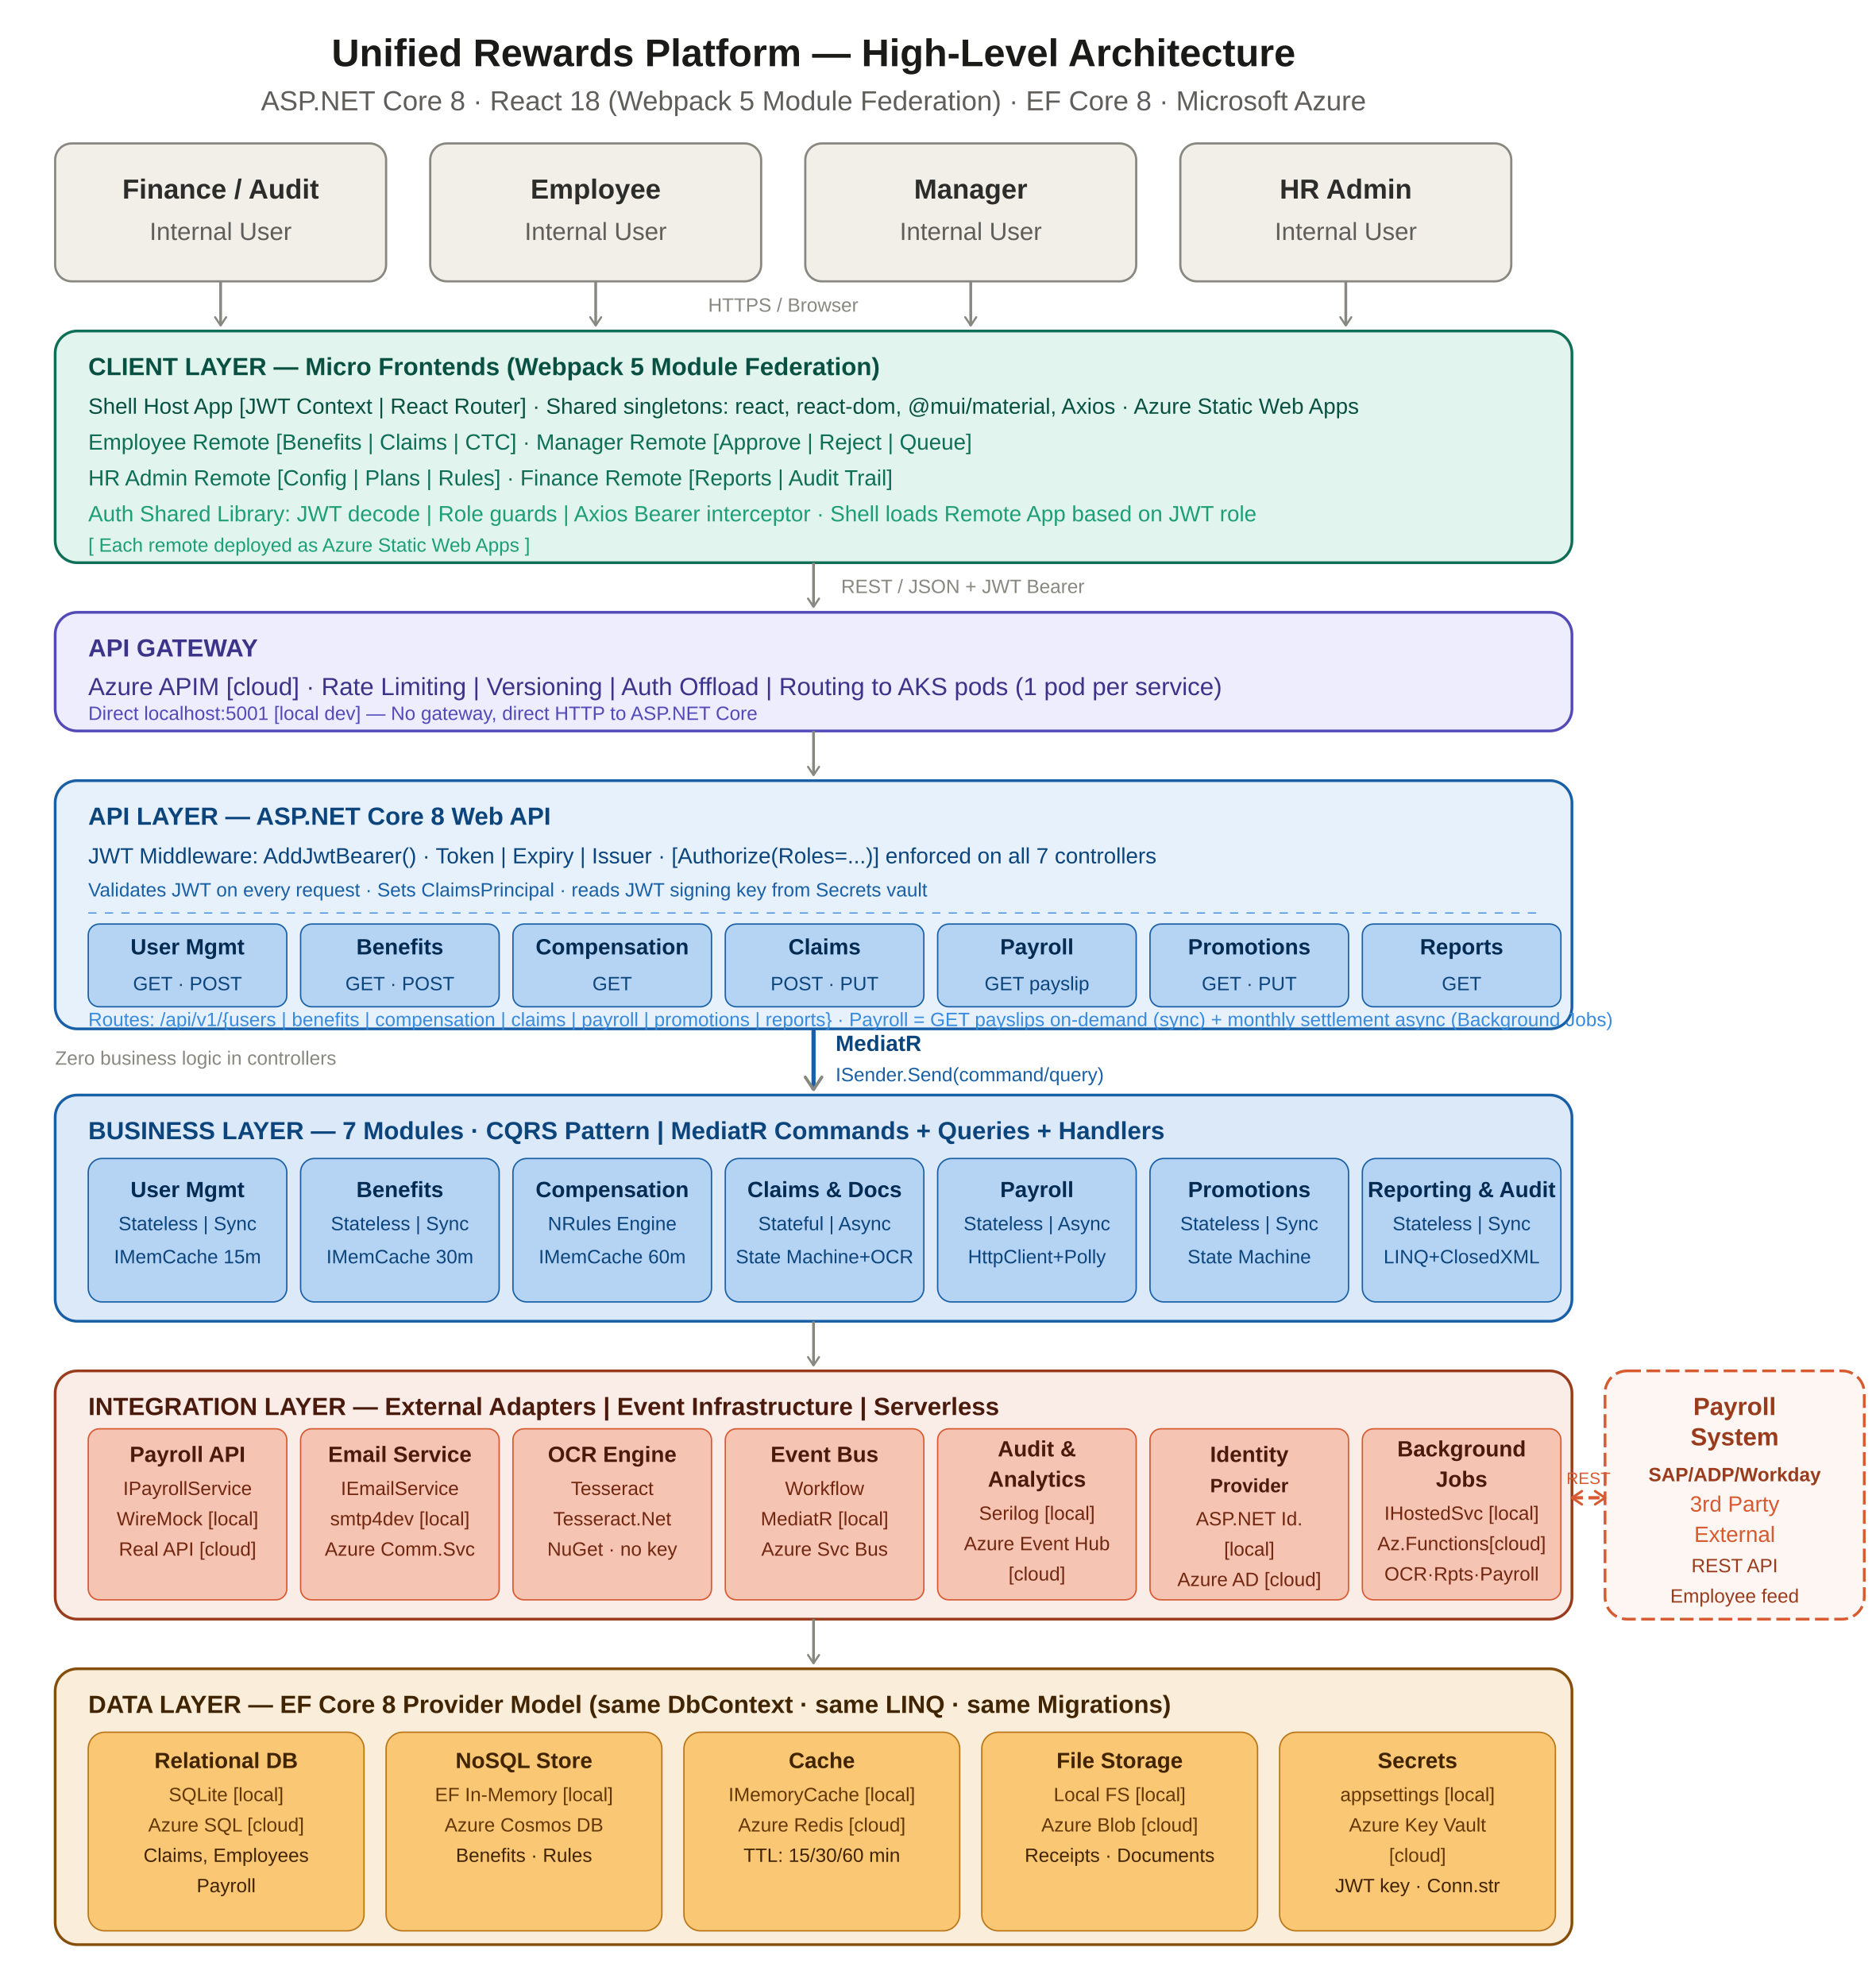
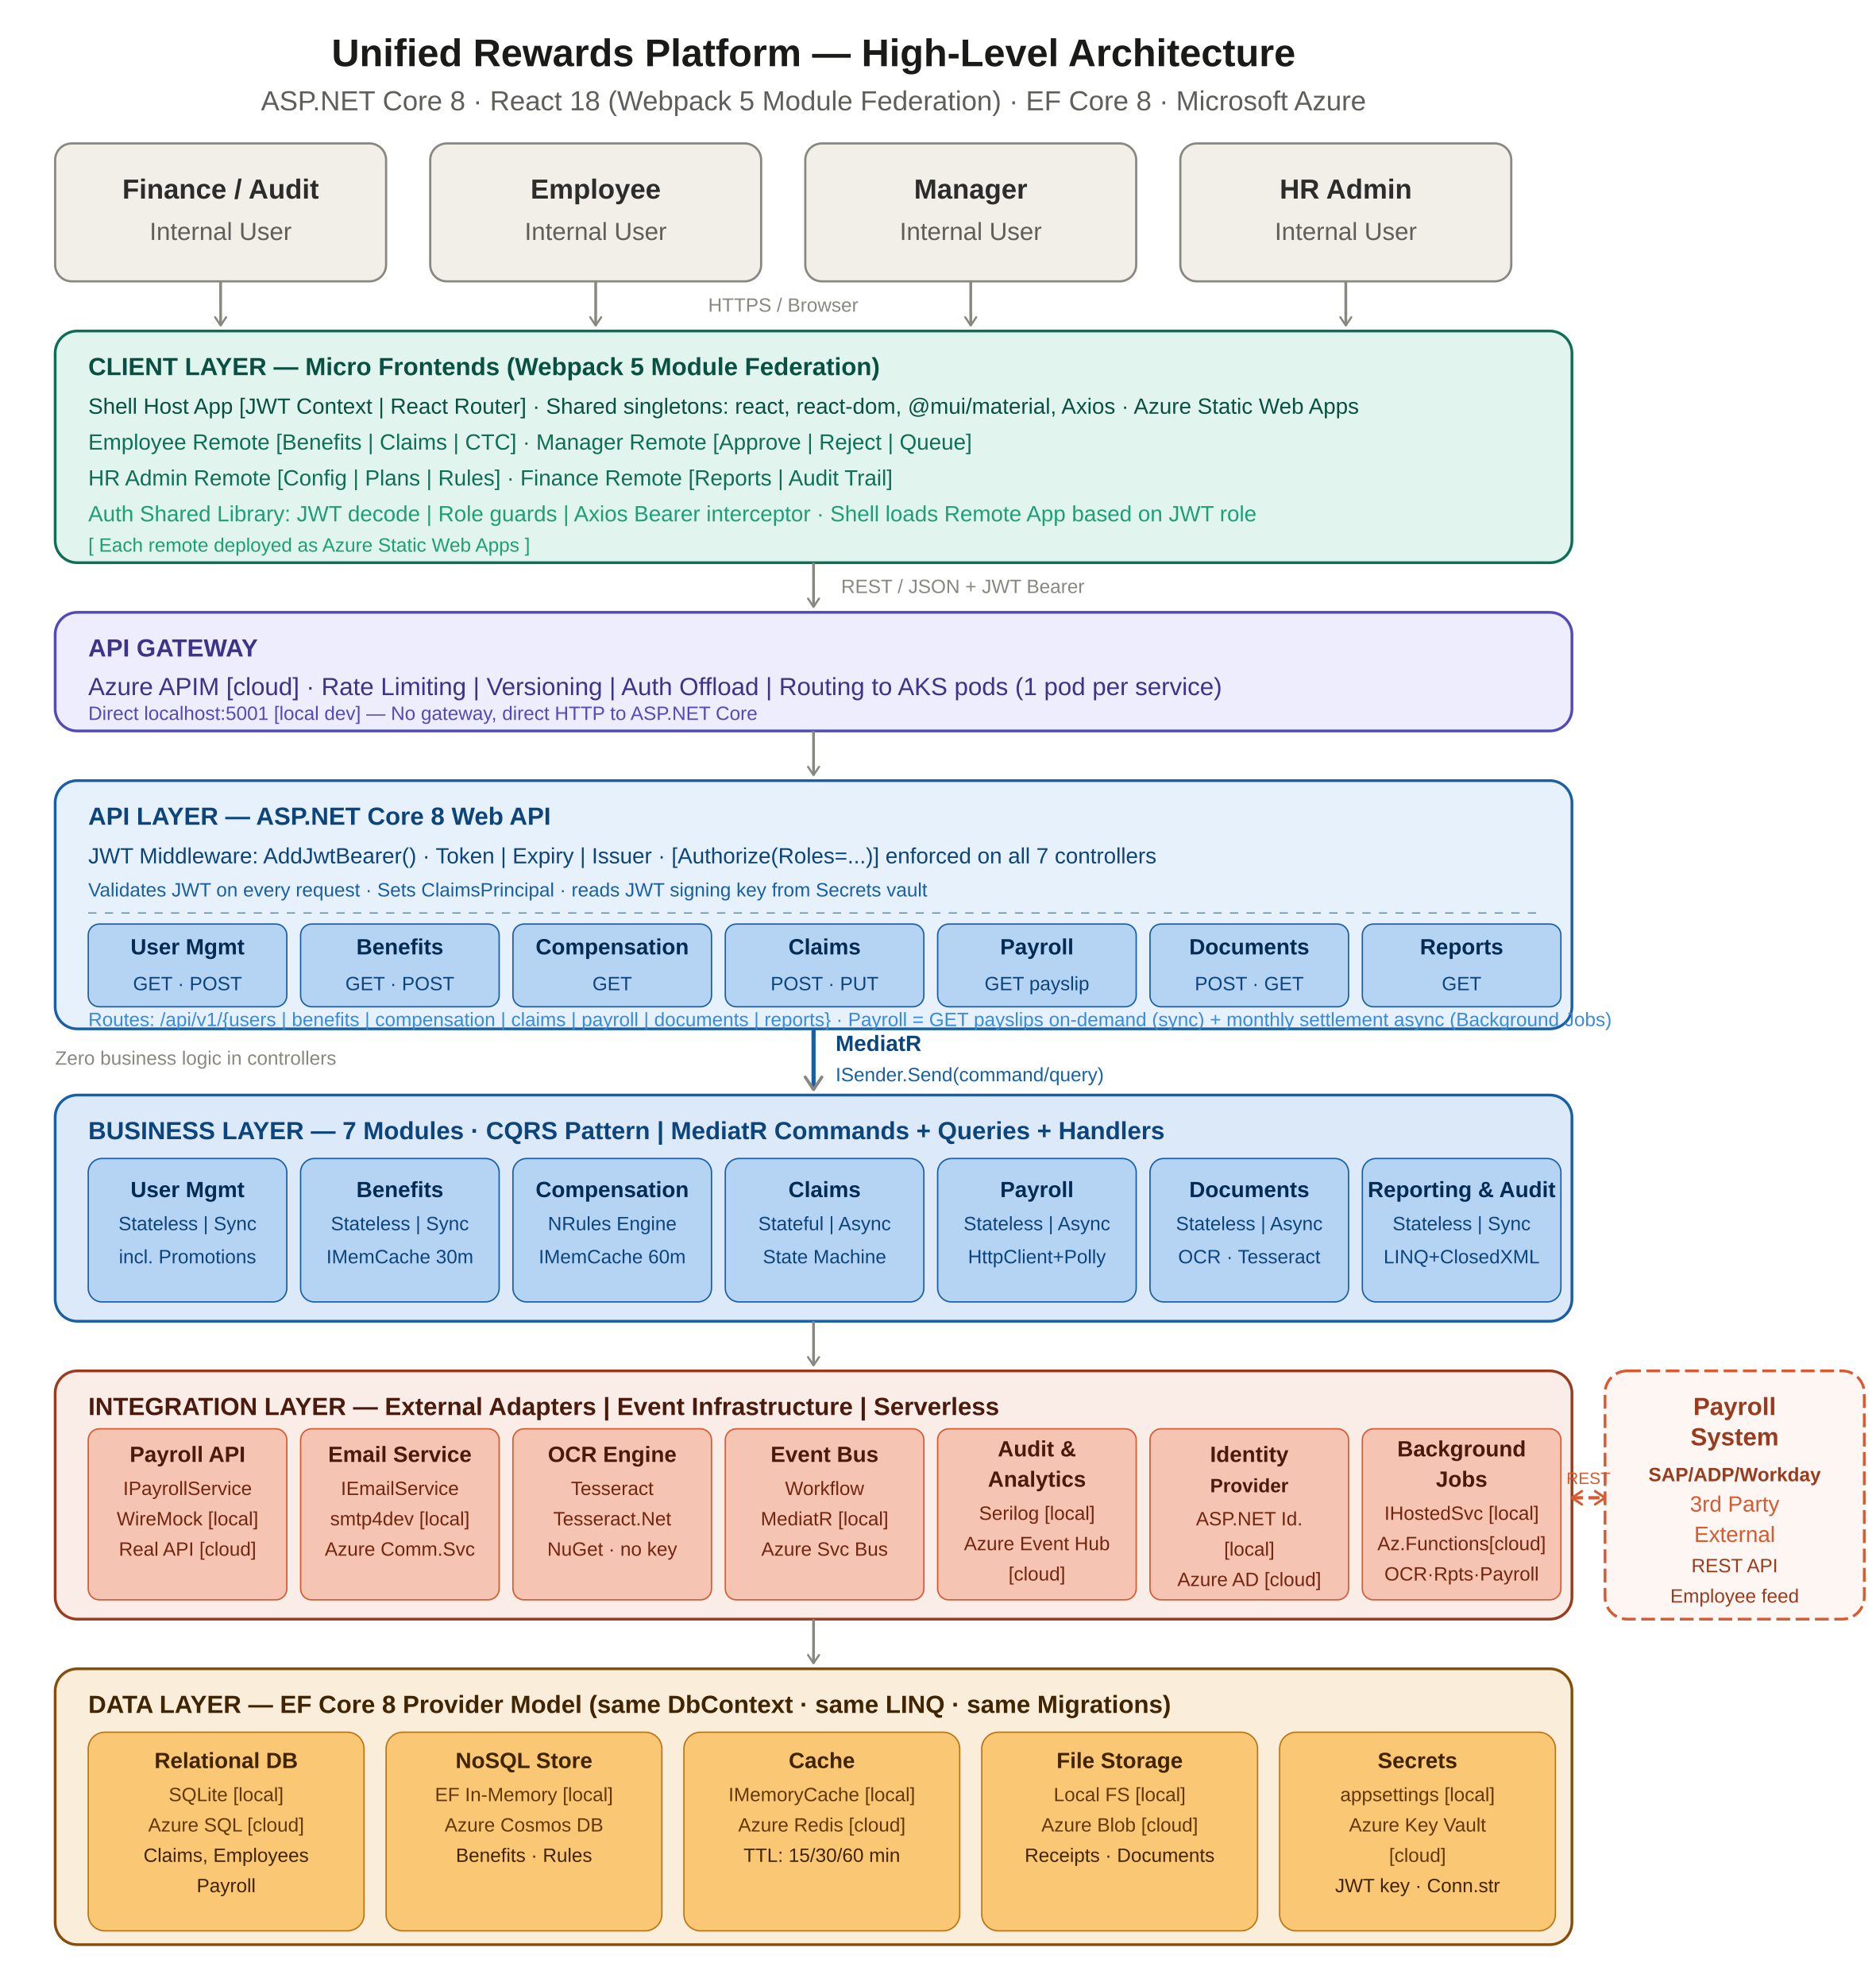
<svg xmlns="http://www.w3.org/2000/svg" width="680" height="720" viewBox="0 0 680 720" font-family="'Segoe UI', Arial, sans-serif">
  <defs>
    <marker id="arr" viewBox="0 0 10 10" refX="8" refY="5" markerWidth="5" markerHeight="5" orient="auto-start-reverse">
      <path d="M2 1L8 5L2 9" fill="none" stroke="#888780" stroke-width="1.5" stroke-linecap="round" stroke-linejoin="round" />
    </marker>
    <marker id="arrd" viewBox="0 0 10 10" refX="8" refY="5" markerWidth="5" markerHeight="5" orient="auto-start-reverse">
      <path d="M2 1L8 5L2 9" fill="none" stroke="#D85A30" stroke-width="1.5" stroke-linecap="round" stroke-linejoin="round" />
    </marker>
  </defs>
  <text x="295" y="24" text-anchor="middle" font-size="14" font-weight="700" fill="#1a1a18">Unified Rewards Platform — High-Level Architecture</text>
  <text x="295" y="40" text-anchor="middle" font-size="10" fill="#5F5E5A">ASP.NET Core 8  ·  React 18 (Webpack 5 Module Federation)  ·  EF Core 8  ·  Microsoft Azure</text>
  <rect x="20" y="52" width="120" height="50" rx="6" fill="#F1EFE8" stroke="#888780" stroke-width="0.8" />
  <text x="80" y="72" text-anchor="middle" font-size="10" font-weight="600" fill="#2C2C2A">Finance / Audit</text>
  <text x="80" y="87" text-anchor="middle" font-size="9" fill="#5F5E5A">Internal User</text>
  <rect x="156" y="52" width="120" height="50" rx="6" fill="#F1EFE8" stroke="#888780" stroke-width="0.8" />
  <text x="216" y="72" text-anchor="middle" font-size="10" font-weight="600" fill="#2C2C2A">Employee</text>
  <text x="216" y="87" text-anchor="middle" font-size="9" fill="#5F5E5A">Internal User</text>
  <rect x="292" y="52" width="120" height="50" rx="6" fill="#F1EFE8" stroke="#888780" stroke-width="0.8" />
  <text x="352" y="72" text-anchor="middle" font-size="10" font-weight="600" fill="#2C2C2A">Manager</text>
  <text x="352" y="87" text-anchor="middle" font-size="9" fill="#5F5E5A">Internal User</text>
  <rect x="428" y="52" width="120" height="50" rx="6" fill="#F1EFE8" stroke="#888780" stroke-width="0.8" />
  <text x="488" y="72" text-anchor="middle" font-size="10" font-weight="600" fill="#2C2C2A">HR Admin</text>
  <text x="488" y="87" text-anchor="middle" font-size="9" fill="#5F5E5A">Internal User</text>
  <line x1="80" y1="102" x2="80" y2="118" stroke="#888780" stroke-width="1" marker-end="url(#arr)" />
  <line x1="216" y1="102" x2="216" y2="118" stroke="#888780" stroke-width="1" marker-end="url(#arr)" />
  <line x1="352" y1="102" x2="352" y2="118" stroke="#888780" stroke-width="1" marker-end="url(#arr)" />
  <line x1="488" y1="102" x2="488" y2="118" stroke="#888780" stroke-width="1" marker-end="url(#arr)" />
  <text x="284" y="113" text-anchor="middle" font-size="7" fill="#888780">HTTPS / Browser</text>
  <rect x="20" y="120" width="550" height="84" rx="8" fill="#E1F5EE" stroke="#0F6E56" stroke-width="1" />
  <text x="32" y="136" font-size="9" font-weight="700" fill="#085041">CLIENT LAYER — Micro Frontends (Webpack 5 Module Federation)</text>
  <text x="32" y="150" font-size="8" fill="#085041">Shell Host App [JWT Context | React Router]  ·  Shared singletons: react, react-dom, @mui/material, Axios  ·  Azure Static Web Apps</text>
  <text x="32" y="163" font-size="8" fill="#0F6E56">Employee Remote [Benefits | Claims | CTC]  ·  Manager Remote [Approve | Reject | Queue]</text>
  <text x="32" y="176" font-size="8" fill="#0F6E56">HR Admin Remote [Config | Plans | Rules]  ·  Finance Remote [Reports | Audit Trail]</text>
  <text x="32" y="189" font-size="8" fill="#1D9E75">Auth Shared Library: JWT decode | Role guards | Axios Bearer interceptor  ·  Shell loads Remote App based on JWT role</text>
  <text x="32" y="200" font-size="7" fill="#1D9E75">[ Each remote deployed as Azure Static Web Apps ]</text>
  <line x1="295" y1="204" x2="295" y2="220" stroke="#888780" stroke-width="1" marker-end="url(#arr)" />
  <text x="305" y="215" font-size="7" fill="#888780">REST / JSON + JWT Bearer</text>
  <rect x="20" y="222" width="550" height="43" rx="8" fill="#EEEDFE" stroke="#534AB7" stroke-width="1" />
  <text x="32" y="238" font-size="9" font-weight="700" fill="#3C3489">API GATEWAY</text>
  <text x="32" y="252" font-size="9" fill="#3C3489">Azure APIM [cloud]  ·  Rate Limiting | Versioning | Auth Offload | Routing to AKS pods (1 pod per service)</text>
  <text x="32" y="261" font-size="7" fill="#534AB7">Direct localhost:5001 [local dev] — No gateway, direct HTTP to ASP.NET Core</text>
  <line x1="295" y1="265" x2="295" y2="281" stroke="#888780" stroke-width="1" marker-end="url(#arr)" />
  <rect x="20" y="283" width="550" height="90" rx="8" fill="#E6F1FB" stroke="#185FA5" stroke-width="1" />
  <text x="32" y="299" font-size="9" font-weight="700" fill="#0C447C">API LAYER — ASP.NET Core 8 Web API</text>
  <text x="32" y="313" font-size="8" fill="#0C447C">JWT Middleware: AddJwtBearer()  ·  Token | Expiry | Issuer  ·  [Authorize(Roles=...)] enforced on all 7 controllers</text>
  <text x="32" y="325" font-size="7" fill="#185FA5">Validates JWT on every request  ·  Sets ClaimsPrincipal  ·  reads JWT signing key from Secrets vault</text>
  <line x1="32" y1="331" x2="558" y2="331" stroke="#378ADD" stroke-width="0.4" stroke-dasharray="3 3" />
  <rect x="32" y="335" width="72" height="30" rx="4" fill="#B5D4F4" stroke="#185FA5" stroke-width="0.5" />
  <text x="68" y="346" text-anchor="middle" font-size="8" font-weight="600" fill="#042C53">User Mgmt</text>
  <text x="68" y="359" text-anchor="middle" font-size="7" fill="#0C447C">GET · POST</text>
  <rect x="109" y="335" width="72" height="30" rx="4" fill="#B5D4F4" stroke="#185FA5" stroke-width="0.5" />
  <text x="145" y="346" text-anchor="middle" font-size="8" font-weight="600" fill="#042C53">Benefits</text>
  <text x="145" y="359" text-anchor="middle" font-size="7" fill="#0C447C">GET · POST</text>
  <rect x="186" y="335" width="72" height="30" rx="4" fill="#B5D4F4" stroke="#185FA5" stroke-width="0.5" />
  <text x="222" y="346" text-anchor="middle" font-size="8" font-weight="600" fill="#042C53">Compensation</text>
  <text x="222" y="359" text-anchor="middle" font-size="7" fill="#0C447C">GET</text>
  <rect x="263" y="335" width="72" height="30" rx="4" fill="#B5D4F4" stroke="#185FA5" stroke-width="0.5" />
  <text x="299" y="346" text-anchor="middle" font-size="8" font-weight="600" fill="#042C53">Claims</text>
  <text x="299" y="359" text-anchor="middle" font-size="7" fill="#0C447C">POST · PUT</text>
  <rect x="340" y="335" width="72" height="30" rx="4" fill="#B5D4F4" stroke="#185FA5" stroke-width="0.5" />
  <text x="376" y="346" text-anchor="middle" font-size="8" font-weight="600" fill="#042C53">Payroll</text>
  <text x="376" y="359" text-anchor="middle" font-size="7" fill="#0C447C">GET payslip</text>
  <rect x="417" y="335" width="72" height="30" rx="4" fill="#B5D4F4" stroke="#185FA5" stroke-width="0.5" />
-   <text x="453" y="346" text-anchor="middle" font-size="8" font-weight="600" fill="#042C53">Promotions</text>
-   <text x="453" y="359" text-anchor="middle" font-size="7" fill="#0C447C">GET · PUT</text>
+   <text x="453" y="346" text-anchor="middle" font-size="8" font-weight="600" fill="#042C53">Documents</text>
+   <text x="453" y="359" text-anchor="middle" font-size="7" fill="#0C447C">POST · GET</text>
  <rect x="494" y="335" width="72" height="30" rx="4" fill="#B5D4F4" stroke="#185FA5" stroke-width="0.5" />
  <text x="530" y="346" text-anchor="middle" font-size="8" font-weight="600" fill="#042C53">Reports</text>
  <text x="530" y="359" text-anchor="middle" font-size="7" fill="#0C447C">GET</text>
-   <text x="32" y="372" font-size="7" fill="#378ADD">Routes: /api/v1/{users | benefits | compensation | claims | payroll | promotions | reports}  ·  Payroll = GET payslips on-demand (sync) + monthly settlement async (Background Jobs)</text>
+   <text x="32" y="372" font-size="7" fill="#378ADD">Routes: /api/v1/{users | benefits | compensation | claims | payroll | documents | reports}  ·  Payroll = GET payslips on-demand (sync) + monthly settlement async (Background Jobs)</text>
  <line x1="295" y1="373" x2="295" y2="395" stroke="#185FA5" stroke-width="1.5" marker-end="url(#arr)" />
  <text x="303" y="381" font-size="8" font-weight="600" fill="#0C447C">MediatR</text>
  <text x="303" y="392" font-size="7" fill="#185FA5">ISender.Send(command/query)</text>
  <text x="20" y="386" font-size="7" fill="#888780">Zero business logic in controllers</text>
  <rect x="20" y="397" width="550" height="82" rx="8" fill="#DCE9F8" stroke="#185FA5" stroke-width="1" />
  <text x="32" y="413" font-size="9" font-weight="700" fill="#0C447C">BUSINESS LAYER — 7 Modules  ·  CQRS Pattern  |  MediatR Commands + Queries + Handlers</text>
  <rect x="32" y="420" width="72" height="52" rx="5" fill="#B5D4F4" stroke="#185FA5" stroke-width="0.5" />
  <text x="68" y="434" text-anchor="middle" font-size="8" font-weight="600" fill="#042C53">User Mgmt</text>
  <text x="68" y="446" text-anchor="middle" font-size="7" fill="#0C447C">Stateless | Sync</text>
-   <text x="68" y="458" text-anchor="middle" font-size="7" fill="#0C447C">IMemCache 15m</text>
+   <text x="68" y="458" text-anchor="middle" font-size="7" fill="#0C447C">incl. Promotions</text>
  <rect x="109" y="420" width="72" height="52" rx="5" fill="#B5D4F4" stroke="#185FA5" stroke-width="0.5" />
  <text x="145" y="434" text-anchor="middle" font-size="8" font-weight="600" fill="#042C53">Benefits</text>
  <text x="145" y="446" text-anchor="middle" font-size="7" fill="#0C447C">Stateless | Sync</text>
  <text x="145" y="458" text-anchor="middle" font-size="7" fill="#0C447C">IMemCache 30m</text>
  <rect x="186" y="420" width="72" height="52" rx="5" fill="#B5D4F4" stroke="#185FA5" stroke-width="0.5" />
  <text x="222" y="434" text-anchor="middle" font-size="8" font-weight="600" fill="#042C53">Compensation</text>
  <text x="222" y="446" text-anchor="middle" font-size="7" fill="#0C447C">NRules Engine</text>
  <text x="222" y="458" text-anchor="middle" font-size="7" fill="#0C447C">IMemCache 60m</text>
  <rect x="263" y="420" width="72" height="52" rx="5" fill="#B5D4F4" stroke="#185FA5" stroke-width="0.5" />
-   <text x="299" y="434" text-anchor="middle" font-size="8" font-weight="600" fill="#042C53">Claims &amp; Docs</text>
+   <text x="299" y="434" text-anchor="middle" font-size="8" font-weight="600" fill="#042C53">Claims</text>
  <text x="299" y="446" text-anchor="middle" font-size="7" fill="#0C447C">Stateful | Async</text>
-   <text x="299" y="458" text-anchor="middle" font-size="7" fill="#0C447C">State Machine+OCR</text>
+   <text x="299" y="458" text-anchor="middle" font-size="7" fill="#0C447C">State Machine</text>
  <rect x="340" y="420" width="72" height="52" rx="5" fill="#B5D4F4" stroke="#185FA5" stroke-width="0.5" />
  <text x="376" y="434" text-anchor="middle" font-size="8" font-weight="600" fill="#042C53">Payroll</text>
  <text x="376" y="446" text-anchor="middle" font-size="7" fill="#0C447C">Stateless | Async</text>
  <text x="376" y="458" text-anchor="middle" font-size="7" fill="#0C447C">HttpClient+Polly</text>
  <rect x="417" y="420" width="72" height="52" rx="5" fill="#B5D4F4" stroke="#185FA5" stroke-width="0.5" />
-   <text x="453" y="434" text-anchor="middle" font-size="8" font-weight="600" fill="#042C53">Promotions</text>
-   <text x="453" y="446" text-anchor="middle" font-size="7" fill="#0C447C">Stateless | Sync</text>
-   <text x="453" y="458" text-anchor="middle" font-size="7" fill="#0C447C">State Machine</text>
+   <text x="453" y="434" text-anchor="middle" font-size="8" font-weight="600" fill="#042C53">Documents</text>
+   <text x="453" y="446" text-anchor="middle" font-size="7" fill="#0C447C">Stateless | Async</text>
+   <text x="453" y="458" text-anchor="middle" font-size="7" fill="#0C447C">OCR · Tesseract</text>
  <rect x="494" y="420" width="72" height="52" rx="5" fill="#B5D4F4" stroke="#185FA5" stroke-width="0.5" />
  <text x="530" y="434" text-anchor="middle" font-size="8" font-weight="600" fill="#042C53">Reporting &amp; Audit</text>
  <text x="530" y="446" text-anchor="middle" font-size="7" fill="#0C447C">Stateless | Sync</text>
  <text x="530" y="458" text-anchor="middle" font-size="7" fill="#0C447C">LINQ+ClosedXML</text>
  <line x1="295" y1="479" x2="295" y2="495" stroke="#888780" stroke-width="1" marker-end="url(#arr)" />
  <rect x="20" y="497" width="550" height="90" rx="8" fill="#FAECE7" stroke="#993C1D" stroke-width="1" />
  <text x="32" y="513" font-size="9" font-weight="700" fill="#4A1B0C">INTEGRATION LAYER — External Adapters  |  Event Infrastructure  |  Serverless</text>
  <rect x="32" y="518" width="72" height="62" rx="4" fill="#F5C4B3" stroke="#D85A30" stroke-width="0.5" />
  <text x="68" y="530" text-anchor="middle" font-size="8" font-weight="600" fill="#4A1B0C">Payroll API</text>
  <text x="68" y="542" text-anchor="middle" font-size="7" fill="#71270F">IPayrollService</text>
  <text x="68" y="553" text-anchor="middle" font-size="7" fill="#71270F">WireMock [local]</text>
  <text x="68" y="564" text-anchor="middle" font-size="7" fill="#71270F">Real API [cloud]</text>
  <rect x="109" y="518" width="72" height="62" rx="4" fill="#F5C4B3" stroke="#D85A30" stroke-width="0.5" />
  <text x="145" y="530" text-anchor="middle" font-size="8" font-weight="600" fill="#4A1B0C">Email Service</text>
  <text x="145" y="542" text-anchor="middle" font-size="7" fill="#71270F">IEmailService</text>
  <text x="145" y="553" text-anchor="middle" font-size="7" fill="#71270F">smtp4dev [local]</text>
  <text x="145" y="564" text-anchor="middle" font-size="7" fill="#71270F">Azure Comm.Svc</text>
  <rect x="186" y="518" width="72" height="62" rx="4" fill="#F5C4B3" stroke="#D85A30" stroke-width="0.5" />
  <text x="222" y="530" text-anchor="middle" font-size="8" font-weight="600" fill="#4A1B0C">OCR Engine</text>
  <text x="222" y="542" text-anchor="middle" font-size="7" fill="#71270F">Tesseract</text>
  <text x="222" y="553" text-anchor="middle" font-size="7" fill="#71270F">Tesseract.Net</text>
  <text x="222" y="564" text-anchor="middle" font-size="7" fill="#71270F">NuGet · no key</text>
  <rect x="263" y="518" width="72" height="62" rx="4" fill="#F5C4B3" stroke="#D85A30" stroke-width="0.5" />
  <text x="299" y="530" text-anchor="middle" font-size="8" font-weight="600" fill="#4A1B0C">Event Bus</text>
  <text x="299" y="542" text-anchor="middle" font-size="7" fill="#71270F">Workflow</text>
  <text x="299" y="553" text-anchor="middle" font-size="7" fill="#71270F">MediatR [local]</text>
  <text x="299" y="564" text-anchor="middle" font-size="7" fill="#71270F">Azure Svc Bus</text>
  <rect x="340" y="518" width="72" height="62" rx="4" fill="#F5C4B3" stroke="#D85A30" stroke-width="0.5" />
  <text x="376" y="528" text-anchor="middle" font-size="8" font-weight="600" fill="#4A1B0C">Audit &amp;</text>
  <text x="376" y="539" text-anchor="middle" font-size="8" font-weight="600" fill="#4A1B0C">Analytics</text>
  <text x="376" y="551" text-anchor="middle" font-size="7" fill="#71270F">Serilog [local]</text>
  <text x="376" y="562" text-anchor="middle" font-size="7" fill="#71270F">Azure Event Hub</text>
  <text x="376" y="573" text-anchor="middle" font-size="7" fill="#71270F">[cloud]</text>
  <rect x="417" y="518" width="72" height="62" rx="4" fill="#F5C4B3" stroke="#D85A30" stroke-width="0.5" />
  <text x="453" y="530" text-anchor="middle" font-size="8" font-weight="600" fill="#4A1B0C">Identity</text>
  <text x="453" y="541" text-anchor="middle" font-size="7" font-weight="600" fill="#4A1B0C">Provider</text>
  <text x="453" y="553" text-anchor="middle" font-size="7" fill="#71270F">ASP.NET Id.</text>
  <text x="453" y="564" text-anchor="middle" font-size="7" fill="#71270F">[local]</text>
  <text x="453" y="575" text-anchor="middle" font-size="7" fill="#71270F">Azure AD [cloud]</text>
  <rect x="494" y="518" width="72" height="62" rx="4" fill="#F5C4B3" stroke="#D85A30" stroke-width="0.5" />
  <text x="530" y="528" text-anchor="middle" font-size="8" font-weight="600" fill="#4A1B0C">Background</text>
  <text x="530" y="539" text-anchor="middle" font-size="8" font-weight="600" fill="#4A1B0C">Jobs</text>
  <text x="530" y="551" text-anchor="middle" font-size="7" fill="#71270F">IHostedSvc [local]</text>
  <text x="530" y="562" text-anchor="middle" font-size="7" fill="#71270F">Az.Functions[cloud]</text>
  <text x="530" y="573" text-anchor="middle" font-size="7" fill="#71270F">OCR·Rpts·Payroll</text>
  <rect x="582" y="497" width="94" height="90" rx="8" fill="#FEF6F2" stroke="#D85A30" stroke-width="1" stroke-dasharray="5 2" />
  <text x="629" y="513" text-anchor="middle" font-size="9" font-weight="700" fill="#993C1D">Payroll</text>
  <text x="629" y="524" text-anchor="middle" font-size="9" font-weight="700" fill="#993C1D">System</text>
  <text x="629" y="537" text-anchor="middle" font-size="7" font-weight="600" fill="#993C1D">SAP/ADP/Workday</text>
  <text x="629" y="548" text-anchor="middle" font-size="8" fill="#D85A30">3rd Party</text>
  <text x="629" y="559" text-anchor="middle" font-size="8" fill="#D85A30">External</text>
  <text x="629" y="570" text-anchor="middle" font-size="7" fill="#993C1D">REST API</text>
  <text x="629" y="581" text-anchor="middle" font-size="7" fill="#993C1D">Employee feed</text>
  <line x1="570" y1="543" x2="582" y2="543" stroke="#D85A30" stroke-width="1.2" stroke-dasharray="4 2" marker-start="url(#arrd)" marker-end="url(#arrd)" />
  <text x="576" y="538" text-anchor="middle" font-size="6" fill="#D85A30">REST</text>
  <line x1="295" y1="587" x2="295" y2="603" stroke="#888780" stroke-width="1" marker-end="url(#arr)" />
  <rect x="20" y="605" width="550" height="100" rx="8" fill="#FAEEDA" stroke="#854F0B" stroke-width="1" />
  <text x="32" y="621" font-size="9" font-weight="700" fill="#412402">DATA LAYER — EF Core 8 Provider Model  (same DbContext  ·  same LINQ  ·  same Migrations)</text>
  <rect x="32" y="628" width="100" height="72" rx="6" fill="#FAC775" stroke="#BA7517" stroke-width="0.5" />
  <text x="82" y="641" text-anchor="middle" font-size="8" font-weight="600" fill="#412402">Relational DB</text>
  <text x="82" y="653" text-anchor="middle" font-size="7" fill="#633806">SQLite [local]</text>
  <text x="82" y="664" text-anchor="middle" font-size="7" fill="#633806">Azure SQL [cloud]</text>
  <text x="82" y="675" text-anchor="middle" font-size="7" fill="#412402">Claims, Employees</text>
  <text x="82" y="686" text-anchor="middle" font-size="7" fill="#412402">Payroll</text>
  <rect x="140" y="628" width="100" height="72" rx="6" fill="#FAC775" stroke="#BA7517" stroke-width="0.5" />
  <text x="190" y="641" text-anchor="middle" font-size="8" font-weight="600" fill="#412402">NoSQL Store</text>
  <text x="190" y="653" text-anchor="middle" font-size="7" fill="#633806">EF In-Memory [local]</text>
  <text x="190" y="664" text-anchor="middle" font-size="7" fill="#633806">Azure Cosmos DB</text>
  <text x="190" y="675" text-anchor="middle" font-size="7" fill="#412402">Benefits · Rules</text>
  <rect x="248" y="628" width="100" height="72" rx="6" fill="#FAC775" stroke="#BA7517" stroke-width="0.5" />
  <text x="298" y="641" text-anchor="middle" font-size="8" font-weight="600" fill="#412402">Cache</text>
  <text x="298" y="653" text-anchor="middle" font-size="7" fill="#633806">IMemoryCache [local]</text>
  <text x="298" y="664" text-anchor="middle" font-size="7" fill="#633806">Azure Redis [cloud]</text>
  <text x="298" y="675" text-anchor="middle" font-size="7" fill="#412402">TTL: 15/30/60 min</text>
  <rect x="356" y="628" width="100" height="72" rx="6" fill="#FAC775" stroke="#BA7517" stroke-width="0.5" />
  <text x="406" y="641" text-anchor="middle" font-size="8" font-weight="600" fill="#412402">File Storage</text>
  <text x="406" y="653" text-anchor="middle" font-size="7" fill="#633806">Local FS [local]</text>
  <text x="406" y="664" text-anchor="middle" font-size="7" fill="#633806">Azure Blob [cloud]</text>
  <text x="406" y="675" text-anchor="middle" font-size="7" fill="#412402">Receipts · Documents</text>
  <rect x="464" y="628" width="100" height="72" rx="6" fill="#FAC775" stroke="#BA7517" stroke-width="0.5" />
  <text x="514" y="641" text-anchor="middle" font-size="8" font-weight="600" fill="#412402">Secrets</text>
  <text x="514" y="653" text-anchor="middle" font-size="7" fill="#633806">appsettings [local]</text>
  <text x="514" y="664" text-anchor="middle" font-size="7" fill="#633806">Azure Key Vault</text>
  <text x="514" y="675" text-anchor="middle" font-size="7" fill="#633806">[cloud]</text>
  <text x="514" y="686" text-anchor="middle" font-size="7" fill="#412402">JWT key · Conn.str</text>
</svg>
